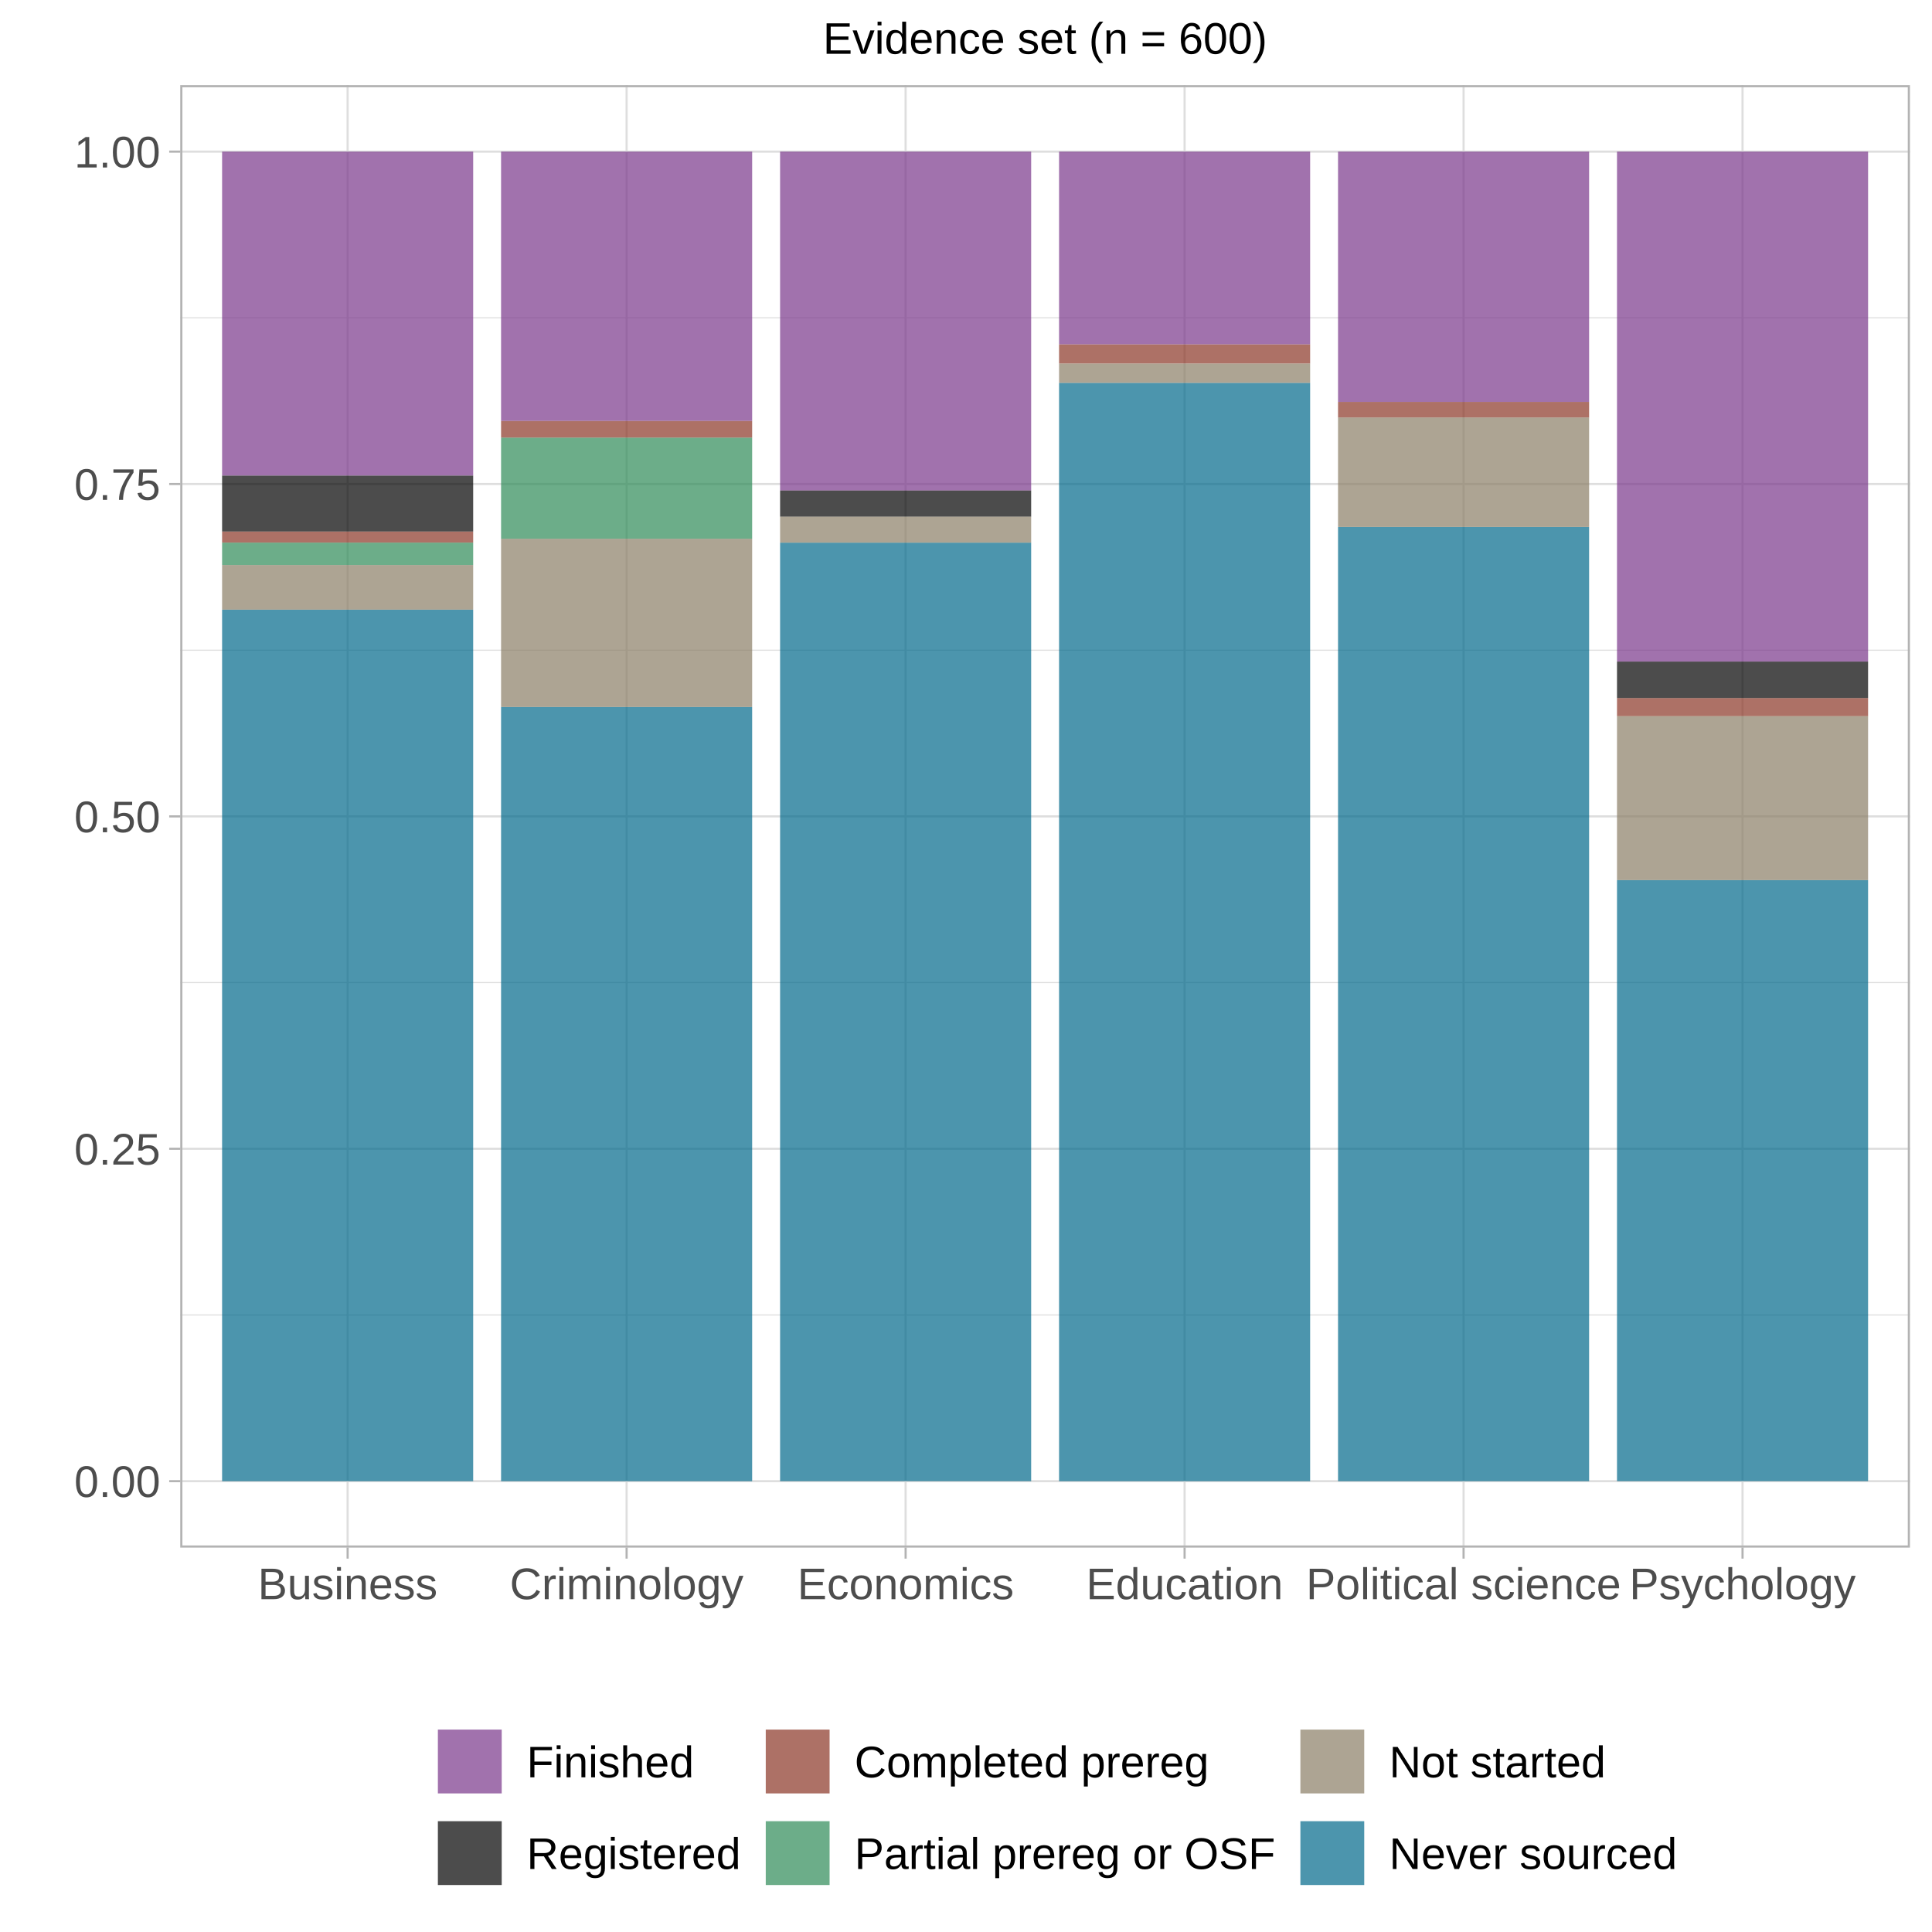
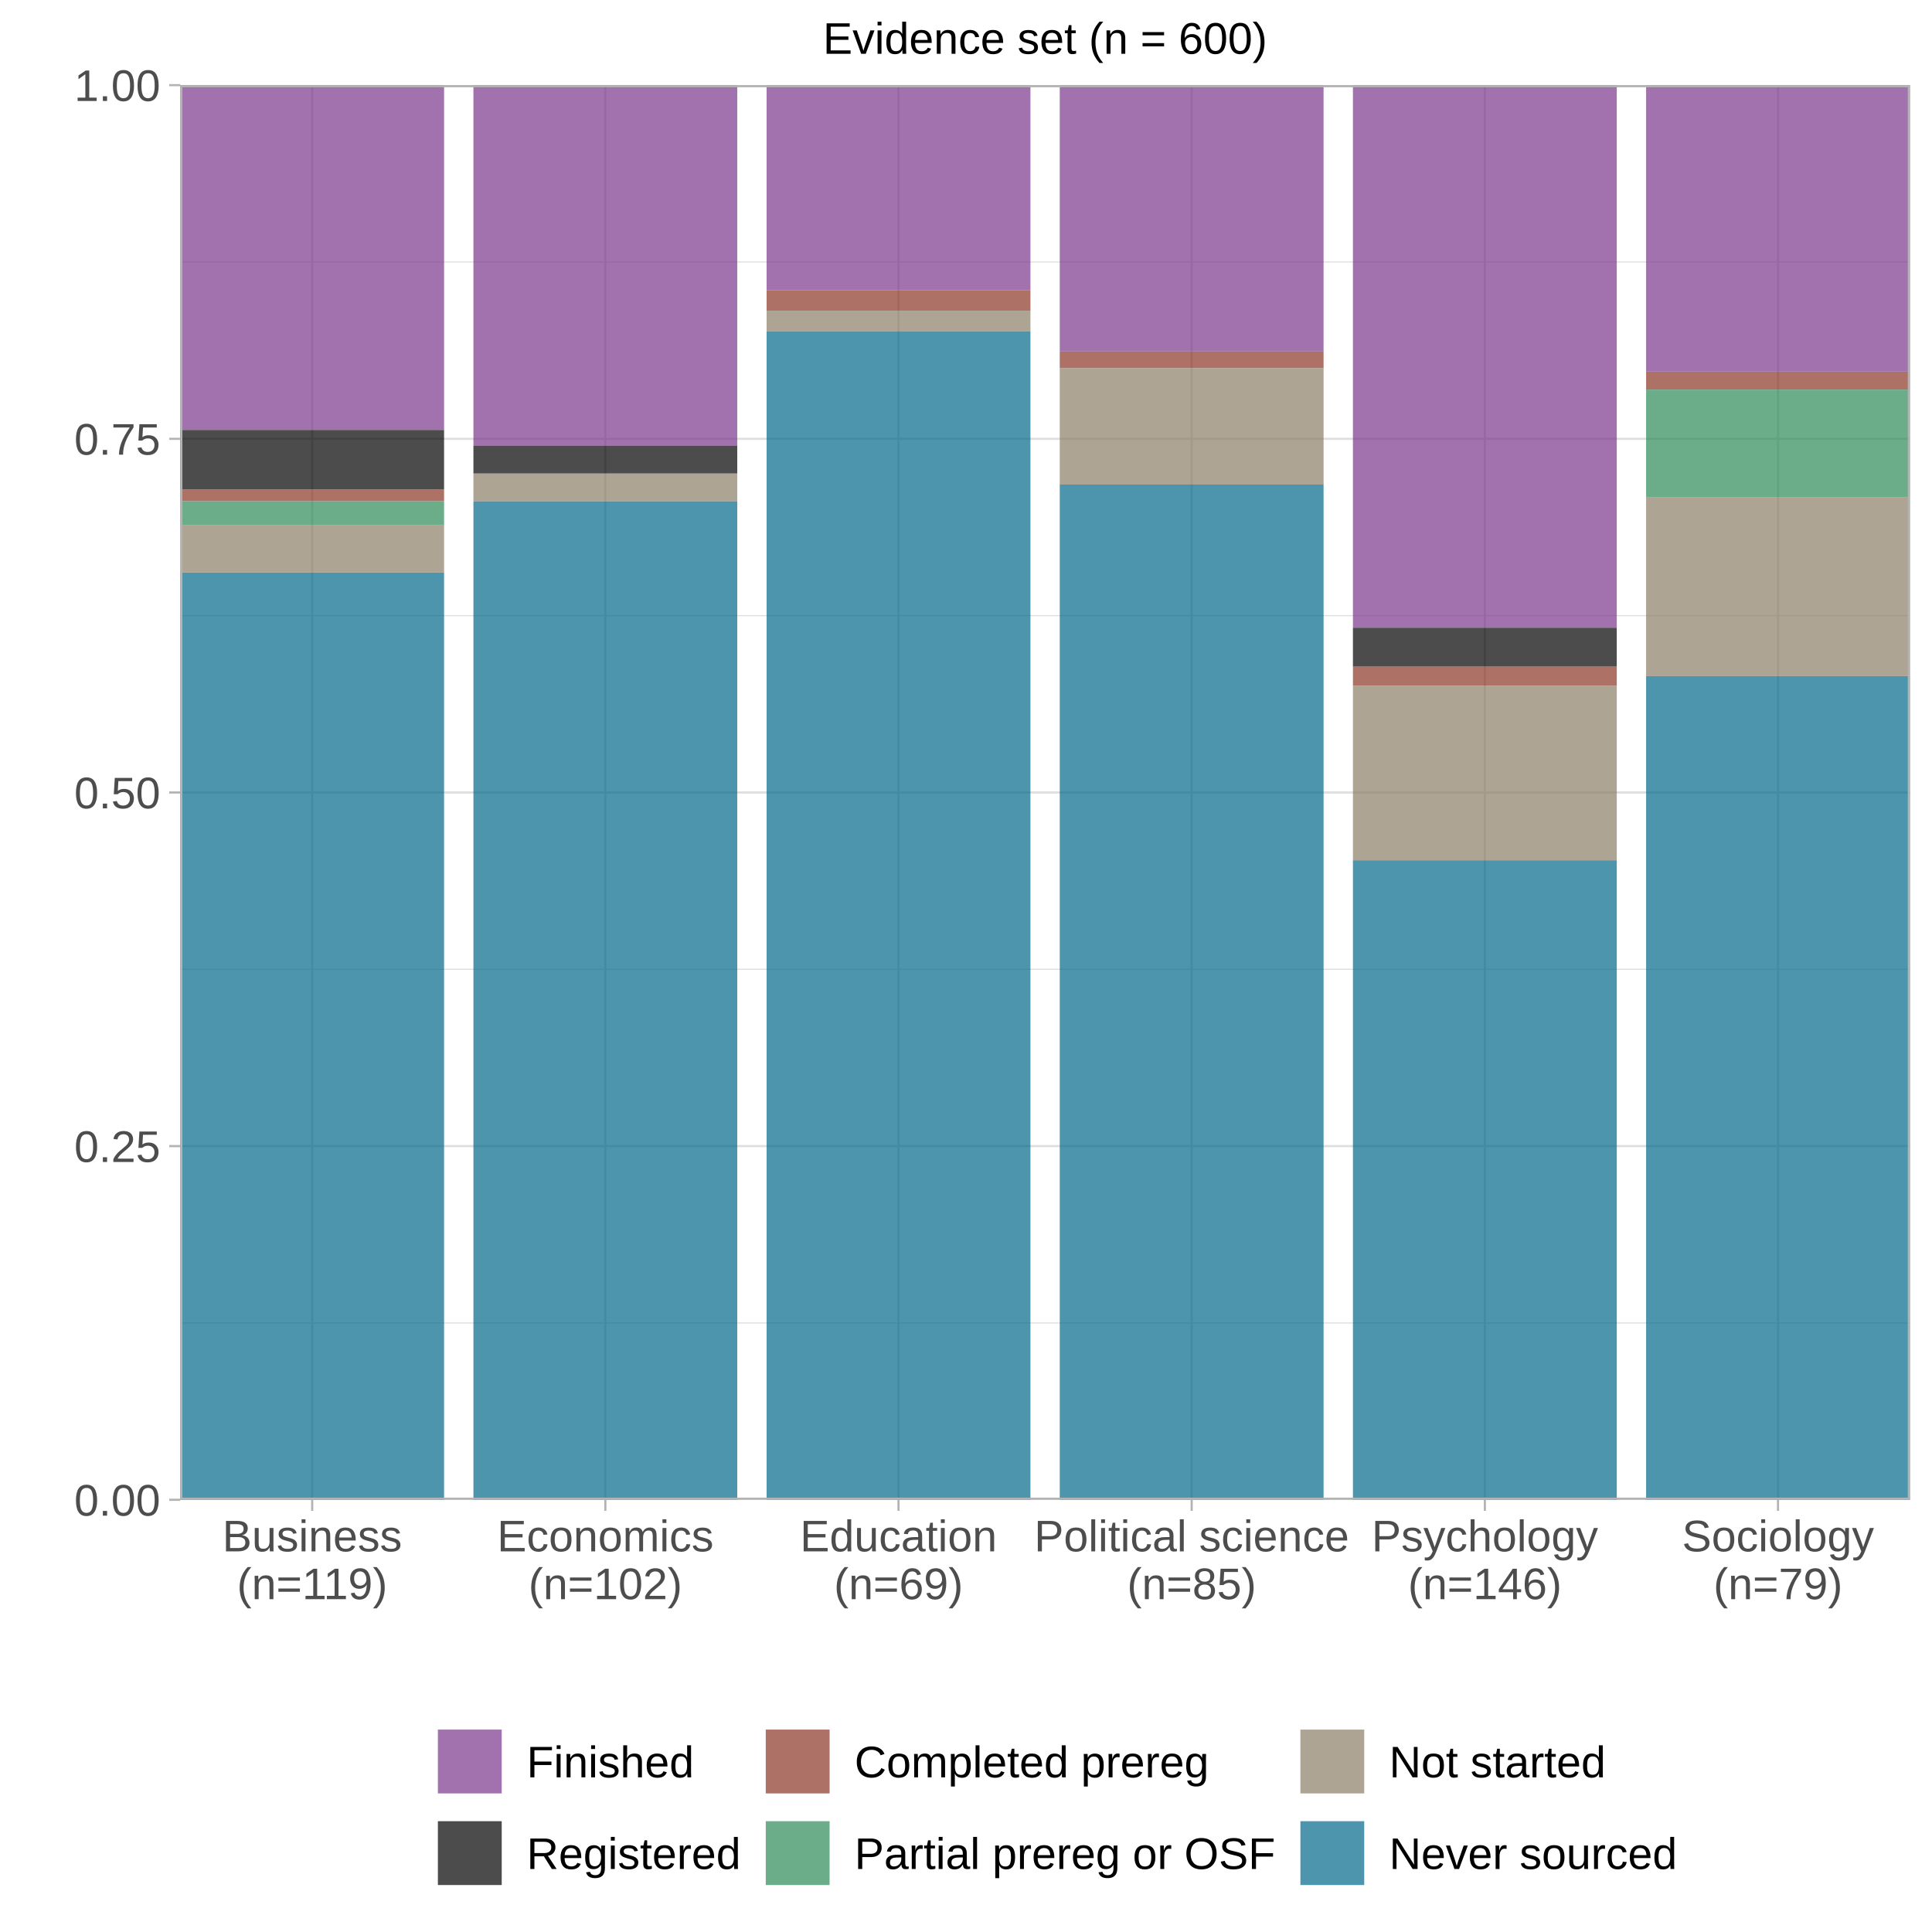
<svg xmlns="http://www.w3.org/2000/svg" width="480.00pt" height="480.00pt" viewBox="0 0 480.00 480.00">
  <g class="svglite">
    <defs>
      <style type="text/css">
    .svglite line, .svglite polyline, .svglite polygon, .svglite path, .svglite rect, .svglite circle {
      fill: none;
      stroke: #000000;
      stroke-linecap: round;
      stroke-linejoin: round;
      stroke-miterlimit: 10.00;
    }
    .svglite text {
      white-space: pre;
    }
    .svglite g.glyphgroup path {
      fill: inherit;
      stroke: none;
    }
  </style>
    </defs>
    <rect width="100%" height="100%" style="stroke: none; fill: #FFFFFF;" />
    <defs>
      <clipPath id="cpMC4wMHw0ODAuMDB8MC4wMHw0ODAuMDA=">
        <rect x="0.00" y="0.00" width="480.00" height="480.00" />
      </clipPath>
    </defs>
    <g clip-path="url(#cpMC4wMHw0ODAuMDB8MC4wMHw0ODAuMDA=)">
      <rect x="0.00" y="-0" width="480.00" height="480.00" style="stroke-width: 1.07; stroke: #FFFFFF; fill: #FFFFFF;" />
    </g>
    <defs>
-       <clipPath id="cpNDQuNzh8NDc0LjUyfDIxLjE1fDM4NC41MA==">
-         <rect x="44.78" y="21.15" width="429.74" height="363.35" />
+       <clipPath id="cpNDQuNzh8NDc0LjUyfDIxLjE1fDM3Mi42Mg==">
+         <rect x="44.78" y="21.15" width="429.74" height="351.47" />
      </clipPath>
    </defs>
-     <g clip-path="url(#cpNDQuNzh8NDc0LjUyfDIxLjE1fDM4NC41MA==)">
-       <rect x="44.78" y="21.15" width="429.74" height="363.35" style="stroke-width: 1.07; stroke: none; fill: #FFFFFF;" />
-       <polyline points="44.78,326.70 474.52,326.70 " style="stroke-width: 0.27; stroke: #DEDEDE; stroke-linecap: butt;" />
-       <polyline points="44.78,244.12 474.52,244.12 " style="stroke-width: 0.27; stroke: #DEDEDE; stroke-linecap: butt;" />
-       <polyline points="44.78,161.54 474.52,161.54 " style="stroke-width: 0.27; stroke: #DEDEDE; stroke-linecap: butt;" />
-       <polyline points="44.78,78.96 474.52,78.96 " style="stroke-width: 0.27; stroke: #DEDEDE; stroke-linecap: butt;" />
-       <polyline points="44.78,367.99 474.52,367.99 " style="stroke-width: 0.53; stroke: #DEDEDE; stroke-linecap: butt;" />
-       <polyline points="44.78,285.41 474.52,285.41 " style="stroke-width: 0.53; stroke: #DEDEDE; stroke-linecap: butt;" />
-       <polyline points="44.78,202.83 474.52,202.83 " style="stroke-width: 0.53; stroke: #DEDEDE; stroke-linecap: butt;" />
-       <polyline points="44.78,120.25 474.52,120.25 " style="stroke-width: 0.53; stroke: #DEDEDE; stroke-linecap: butt;" />
-       <polyline points="44.78,37.67 474.52,37.67 " style="stroke-width: 0.53; stroke: #DEDEDE; stroke-linecap: butt;" />
-       <polyline points="86.37,384.50 86.37,21.15 " style="stroke-width: 0.53; stroke: #DEDEDE; stroke-linecap: butt;" />
-       <polyline points="155.68,384.50 155.68,21.15 " style="stroke-width: 0.53; stroke: #DEDEDE; stroke-linecap: butt;" />
-       <polyline points="225.00,384.50 225.00,21.15 " style="stroke-width: 0.53; stroke: #DEDEDE; stroke-linecap: butt;" />
-       <polyline points="294.31,384.50 294.31,21.15 " style="stroke-width: 0.53; stroke: #DEDEDE; stroke-linecap: butt;" />
-       <polyline points="363.62,384.50 363.62,21.15 " style="stroke-width: 0.53; stroke: #DEDEDE; stroke-linecap: butt;" />
-       <polyline points="432.93,384.50 432.93,21.15 " style="stroke-width: 0.53; stroke: #DEDEDE; stroke-linecap: butt;" />
-       <rect x="55.18" y="132.05" width="62.38" height="2.78" style="stroke-width: 1.07; stroke: none; stroke-linecap: butt; stroke-linejoin: miter; fill: #8B3626; fill-opacity: 0.70;" />
-       <rect x="55.18" y="37.67" width="62.38" height="80.50" style="stroke-width: 1.07; stroke: none; stroke-linecap: butt; stroke-linejoin: miter; fill: #7A378B; fill-opacity: 0.70;" />
-       <rect x="55.18" y="151.48" width="62.38" height="216.51" style="stroke-width: 1.07; stroke: none; stroke-linecap: butt; stroke-linejoin: miter; fill: #00688B; fill-opacity: 0.70;" />
-       <rect x="55.18" y="140.37" width="62.38" height="11.10" style="stroke-width: 1.07; stroke: none; stroke-linecap: butt; stroke-linejoin: miter; fill: #8B7E66; fill-opacity: 0.70;" />
-       <rect x="55.18" y="134.82" width="62.38" height="5.55" style="stroke-width: 1.07; stroke: none; stroke-linecap: butt; stroke-linejoin: miter; fill: #2E8B57; fill-opacity: 0.70;" />
-       <rect x="55.18" y="118.17" width="62.38" height="13.88" style="stroke-width: 1.07; stroke: none; stroke-linecap: butt; stroke-linejoin: miter; fill: #000000; fill-opacity: 0.70;" />
-       <rect x="193.81" y="128.34" width="62.38" height="0.00" style="stroke-width: 1.07; stroke: none; stroke-linecap: butt; stroke-linejoin: miter; fill: #8B3626; fill-opacity: 0.70;" />
-       <rect x="193.81" y="37.67" width="62.38" height="84.20" style="stroke-width: 1.07; stroke: none; stroke-linecap: butt; stroke-linejoin: miter; fill: #7A378B; fill-opacity: 0.70;" />
-       <rect x="193.81" y="134.82" width="62.38" height="233.16" style="stroke-width: 1.07; stroke: none; stroke-linecap: butt; stroke-linejoin: miter; fill: #00688B; fill-opacity: 0.70;" />
-       <rect x="193.81" y="128.34" width="62.38" height="6.48" style="stroke-width: 1.07; stroke: none; stroke-linecap: butt; stroke-linejoin: miter; fill: #8B7E66; fill-opacity: 0.70;" />
-       <rect x="193.81" y="128.34" width="62.38" height="0.00" style="stroke-width: 1.07; stroke: none; stroke-linecap: butt; stroke-linejoin: miter; fill: #2E8B57; fill-opacity: 0.70;" />
-       <rect x="193.81" y="121.87" width="62.38" height="6.48" style="stroke-width: 1.07; stroke: none; stroke-linecap: butt; stroke-linejoin: miter; fill: #000000; fill-opacity: 0.70;" />
-       <rect x="263.12" y="85.54" width="62.38" height="4.79" style="stroke-width: 1.07; stroke: none; stroke-linecap: butt; stroke-linejoin: miter; fill: #8B3626; fill-opacity: 0.70;" />
-       <rect x="263.12" y="37.67" width="62.38" height="47.87" style="stroke-width: 1.07; stroke: none; stroke-linecap: butt; stroke-linejoin: miter; fill: #7A378B; fill-opacity: 0.70;" />
-       <rect x="263.12" y="95.12" width="62.38" height="272.87" style="stroke-width: 1.07; stroke: none; stroke-linecap: butt; stroke-linejoin: miter; fill: #00688B; fill-opacity: 0.70;" />
-       <rect x="263.12" y="90.33" width="62.38" height="4.79" style="stroke-width: 1.07; stroke: none; stroke-linecap: butt; stroke-linejoin: miter; fill: #8B7E66; fill-opacity: 0.70;" />
-       <rect x="263.12" y="90.33" width="62.38" height="0.00" style="stroke-width: 1.07; stroke: none; stroke-linecap: butt; stroke-linejoin: miter; fill: #2E8B57; fill-opacity: 0.70;" />
-       <rect x="263.12" y="85.54" width="62.38" height="0.00" style="stroke-width: 1.07; stroke: none; stroke-linecap: butt; stroke-linejoin: miter; fill: #000000; fill-opacity: 0.70;" />
-       <rect x="332.43" y="99.85" width="62.38" height="3.89" style="stroke-width: 1.07; stroke: none; stroke-linecap: butt; stroke-linejoin: miter; fill: #8B3626; fill-opacity: 0.70;" />
-       <rect x="332.43" y="37.67" width="62.38" height="62.18" style="stroke-width: 1.07; stroke: none; stroke-linecap: butt; stroke-linejoin: miter; fill: #7A378B; fill-opacity: 0.70;" />
-       <rect x="332.43" y="130.94" width="62.38" height="237.05" style="stroke-width: 1.07; stroke: none; stroke-linecap: butt; stroke-linejoin: miter; fill: #00688B; fill-opacity: 0.70;" />
-       <rect x="332.43" y="103.73" width="62.38" height="27.20" style="stroke-width: 1.07; stroke: none; stroke-linecap: butt; stroke-linejoin: miter; fill: #8B7E66; fill-opacity: 0.70;" />
-       <rect x="332.43" y="103.73" width="62.38" height="0.00" style="stroke-width: 1.07; stroke: none; stroke-linecap: butt; stroke-linejoin: miter; fill: #2E8B57; fill-opacity: 0.70;" />
-       <rect x="332.43" y="99.85" width="62.38" height="0.00" style="stroke-width: 1.07; stroke: none; stroke-linecap: butt; stroke-linejoin: miter; fill: #000000; fill-opacity: 0.70;" />
-       <rect x="401.74" y="173.42" width="62.38" height="4.52" style="stroke-width: 1.07; stroke: none; stroke-linecap: butt; stroke-linejoin: miter; fill: #8B3626; fill-opacity: 0.70;" />
-       <rect x="401.74" y="37.67" width="62.38" height="126.70" style="stroke-width: 1.07; stroke: none; stroke-linecap: butt; stroke-linejoin: miter; fill: #7A378B; fill-opacity: 0.70;" />
-       <rect x="401.74" y="218.66" width="62.38" height="149.32" style="stroke-width: 1.07; stroke: none; stroke-linecap: butt; stroke-linejoin: miter; fill: #00688B; fill-opacity: 0.70;" />
-       <rect x="401.74" y="177.94" width="62.38" height="40.72" style="stroke-width: 1.07; stroke: none; stroke-linecap: butt; stroke-linejoin: miter; fill: #8B7E66; fill-opacity: 0.70;" />
-       <rect x="401.74" y="177.94" width="62.38" height="0.00" style="stroke-width: 1.07; stroke: none; stroke-linecap: butt; stroke-linejoin: miter; fill: #2E8B57; fill-opacity: 0.70;" />
-       <rect x="401.74" y="164.37" width="62.38" height="9.05" style="stroke-width: 1.07; stroke: none; stroke-linecap: butt; stroke-linejoin: miter; fill: #000000; fill-opacity: 0.70;" />
-       <rect x="124.49" y="104.57" width="62.38" height="4.18" style="stroke-width: 1.07; stroke: none; stroke-linecap: butt; stroke-linejoin: miter; fill: #8B3626; fill-opacity: 0.70;" />
-       <rect x="124.49" y="37.67" width="62.38" height="66.90" style="stroke-width: 1.07; stroke: none; stroke-linecap: butt; stroke-linejoin: miter; fill: #7A378B; fill-opacity: 0.70;" />
-       <rect x="124.49" y="175.65" width="62.38" height="192.34" style="stroke-width: 1.07; stroke: none; stroke-linecap: butt; stroke-linejoin: miter; fill: #00688B; fill-opacity: 0.70;" />
-       <rect x="124.49" y="133.84" width="62.38" height="41.81" style="stroke-width: 1.07; stroke: none; stroke-linecap: butt; stroke-linejoin: miter; fill: #8B7E66; fill-opacity: 0.70;" />
-       <rect x="124.49" y="108.75" width="62.38" height="25.09" style="stroke-width: 1.07; stroke: none; stroke-linecap: butt; stroke-linejoin: miter; fill: #2E8B57; fill-opacity: 0.70;" />
-       <rect x="124.49" y="104.57" width="62.38" height="0.00" style="stroke-width: 1.07; stroke: none; stroke-linecap: butt; stroke-linejoin: miter; fill: #000000; fill-opacity: 0.70;" />
-       <rect x="44.78" y="21.15" width="429.74" height="363.35" style="stroke-width: 1.07; stroke: #B3B3B3;" />
+     <g clip-path="url(#cpNDQuNzh8NDc0LjUyfDIxLjE1fDM3Mi42Mg==)">
+       <rect x="44.78" y="21.15" width="429.74" height="351.47" style="stroke-width: 1.07; stroke: none; fill: #FFFFFF;" />
+       <polyline points="44.78,328.69 474.52,328.69 " style="stroke-width: 0.27; stroke: #DEDEDE; stroke-linecap: butt;" />
+       <polyline points="44.78,240.82 474.52,240.82 " style="stroke-width: 0.27; stroke: #DEDEDE; stroke-linecap: butt;" />
+       <polyline points="44.78,152.95 474.52,152.95 " style="stroke-width: 0.27; stroke: #DEDEDE; stroke-linecap: butt;" />
+       <polyline points="44.78,65.09 474.52,65.09 " style="stroke-width: 0.27; stroke: #DEDEDE; stroke-linecap: butt;" />
+       <polyline points="44.78,372.62 474.52,372.62 " style="stroke-width: 0.53; stroke: #DEDEDE; stroke-linecap: butt;" />
+       <polyline points="44.78,284.75 474.52,284.75 " style="stroke-width: 0.53; stroke: #DEDEDE; stroke-linecap: butt;" />
+       <polyline points="44.78,196.89 474.52,196.89 " style="stroke-width: 0.53; stroke: #DEDEDE; stroke-linecap: butt;" />
+       <polyline points="44.78,109.02 474.52,109.02 " style="stroke-width: 0.53; stroke: #DEDEDE; stroke-linecap: butt;" />
+       <polyline points="44.78,21.15 474.52,21.15 " style="stroke-width: 0.53; stroke: #DEDEDE; stroke-linecap: butt;" />
+       <polyline points="77.56,372.62 77.56,21.15 " style="stroke-width: 0.53; stroke: #DEDEDE; stroke-linecap: butt;" />
+       <polyline points="150.40,372.62 150.40,21.15 " style="stroke-width: 0.53; stroke: #DEDEDE; stroke-linecap: butt;" />
+       <polyline points="223.23,372.62 223.23,21.15 " style="stroke-width: 0.53; stroke: #DEDEDE; stroke-linecap: butt;" />
+       <polyline points="296.07,372.62 296.07,21.15 " style="stroke-width: 0.53; stroke: #DEDEDE; stroke-linecap: butt;" />
+       <polyline points="368.91,372.62 368.91,21.15 " style="stroke-width: 0.53; stroke: #DEDEDE; stroke-linecap: butt;" />
+       <polyline points="441.74,372.62 441.74,21.15 " style="stroke-width: 0.53; stroke: #DEDEDE; stroke-linecap: butt;" />
+       <rect x="44.78" y="121.57" width="65.55" height="2.95" style="stroke-width: 1.07; stroke: none; stroke-linecap: butt; stroke-linejoin: miter; fill: #8B3626; fill-opacity: 0.70;" />
+       <rect x="44.78" y="21.15" width="65.55" height="85.65" style="stroke-width: 1.07; stroke: none; stroke-linecap: butt; stroke-linejoin: miter; fill: #7A378B; fill-opacity: 0.70;" />
+       <rect x="44.78" y="142.25" width="65.55" height="230.37" style="stroke-width: 1.07; stroke: none; stroke-linecap: butt; stroke-linejoin: miter; fill: #00688B; fill-opacity: 0.70;" />
+       <rect x="44.78" y="130.43" width="65.55" height="11.81" style="stroke-width: 1.07; stroke: none; stroke-linecap: butt; stroke-linejoin: miter; fill: #8B7E66; fill-opacity: 0.70;" />
+       <rect x="44.78" y="124.53" width="65.55" height="5.91" style="stroke-width: 1.07; stroke: none; stroke-linecap: butt; stroke-linejoin: miter; fill: #2E8B57; fill-opacity: 0.70;" />
+       <rect x="44.78" y="106.81" width="65.55" height="14.77" style="stroke-width: 1.07; stroke: none; stroke-linecap: butt; stroke-linejoin: miter; fill: #000000; fill-opacity: 0.70;" />
+       <rect x="117.62" y="117.64" width="65.55" height="0.00" style="stroke-width: 1.07; stroke: none; stroke-linecap: butt; stroke-linejoin: miter; fill: #8B3626; fill-opacity: 0.70;" />
+       <rect x="117.62" y="21.15" width="65.55" height="89.59" style="stroke-width: 1.07; stroke: none; stroke-linecap: butt; stroke-linejoin: miter; fill: #7A378B; fill-opacity: 0.70;" />
+       <rect x="117.62" y="124.53" width="65.55" height="248.09" style="stroke-width: 1.07; stroke: none; stroke-linecap: butt; stroke-linejoin: miter; fill: #00688B; fill-opacity: 0.70;" />
+       <rect x="117.62" y="117.64" width="65.55" height="6.89" style="stroke-width: 1.07; stroke: none; stroke-linecap: butt; stroke-linejoin: miter; fill: #8B7E66; fill-opacity: 0.70;" />
+       <rect x="117.62" y="117.64" width="65.55" height="0.00" style="stroke-width: 1.07; stroke: none; stroke-linecap: butt; stroke-linejoin: miter; fill: #2E8B57; fill-opacity: 0.70;" />
+       <rect x="117.62" y="110.74" width="65.55" height="6.89" style="stroke-width: 1.07; stroke: none; stroke-linecap: butt; stroke-linejoin: miter; fill: #000000; fill-opacity: 0.70;" />
+       <rect x="190.46" y="72.09" width="65.55" height="5.09" style="stroke-width: 1.07; stroke: none; stroke-linecap: butt; stroke-linejoin: miter; fill: #8B3626; fill-opacity: 0.70;" />
+       <rect x="190.46" y="21.15" width="65.55" height="50.94" style="stroke-width: 1.07; stroke: none; stroke-linecap: butt; stroke-linejoin: miter; fill: #7A378B; fill-opacity: 0.70;" />
+       <rect x="190.46" y="82.28" width="65.55" height="290.34" style="stroke-width: 1.07; stroke: none; stroke-linecap: butt; stroke-linejoin: miter; fill: #00688B; fill-opacity: 0.70;" />
+       <rect x="190.46" y="77.19" width="65.55" height="5.09" style="stroke-width: 1.07; stroke: none; stroke-linecap: butt; stroke-linejoin: miter; fill: #8B7E66; fill-opacity: 0.70;" />
+       <rect x="190.46" y="77.19" width="65.55" height="0.00" style="stroke-width: 1.07; stroke: none; stroke-linecap: butt; stroke-linejoin: miter; fill: #2E8B57; fill-opacity: 0.70;" />
+       <rect x="190.46" y="72.09" width="65.55" height="0.00" style="stroke-width: 1.07; stroke: none; stroke-linecap: butt; stroke-linejoin: miter; fill: #000000; fill-opacity: 0.70;" />
+       <rect x="263.29" y="87.31" width="65.55" height="4.13" style="stroke-width: 1.07; stroke: none; stroke-linecap: butt; stroke-linejoin: miter; fill: #8B3626; fill-opacity: 0.70;" />
+       <rect x="263.29" y="21.15" width="65.55" height="66.16" style="stroke-width: 1.07; stroke: none; stroke-linecap: butt; stroke-linejoin: miter; fill: #7A378B; fill-opacity: 0.70;" />
+       <rect x="263.29" y="120.39" width="65.55" height="252.23" style="stroke-width: 1.07; stroke: none; stroke-linecap: butt; stroke-linejoin: miter; fill: #00688B; fill-opacity: 0.70;" />
+       <rect x="263.29" y="91.45" width="65.55" height="28.94" style="stroke-width: 1.07; stroke: none; stroke-linecap: butt; stroke-linejoin: miter; fill: #8B7E66; fill-opacity: 0.70;" />
+       <rect x="263.29" y="91.45" width="65.55" height="0.00" style="stroke-width: 1.07; stroke: none; stroke-linecap: butt; stroke-linejoin: miter; fill: #2E8B57; fill-opacity: 0.70;" />
+       <rect x="263.29" y="87.31" width="65.55" height="0.00" style="stroke-width: 1.07; stroke: none; stroke-linecap: butt; stroke-linejoin: miter; fill: #000000; fill-opacity: 0.70;" />
+       <rect x="336.13" y="165.59" width="65.55" height="4.81" style="stroke-width: 1.07; stroke: none; stroke-linecap: butt; stroke-linejoin: miter; fill: #8B3626; fill-opacity: 0.70;" />
+       <rect x="336.13" y="21.15" width="65.55" height="134.81" style="stroke-width: 1.07; stroke: none; stroke-linecap: butt; stroke-linejoin: miter; fill: #7A378B; fill-opacity: 0.70;" />
+       <rect x="336.13" y="213.74" width="65.55" height="158.88" style="stroke-width: 1.07; stroke: none; stroke-linecap: butt; stroke-linejoin: miter; fill: #00688B; fill-opacity: 0.70;" />
+       <rect x="336.13" y="170.41" width="65.55" height="43.33" style="stroke-width: 1.07; stroke: none; stroke-linecap: butt; stroke-linejoin: miter; fill: #8B7E66; fill-opacity: 0.70;" />
+       <rect x="336.13" y="170.41" width="65.55" height="0.00" style="stroke-width: 1.07; stroke: none; stroke-linecap: butt; stroke-linejoin: miter; fill: #2E8B57; fill-opacity: 0.70;" />
+       <rect x="336.13" y="155.96" width="65.55" height="9.63" style="stroke-width: 1.07; stroke: none; stroke-linecap: butt; stroke-linejoin: miter; fill: #000000; fill-opacity: 0.70;" />
+       <rect x="408.97" y="92.34" width="65.55" height="4.45" style="stroke-width: 1.07; stroke: none; stroke-linecap: butt; stroke-linejoin: miter; fill: #8B3626; fill-opacity: 0.70;" />
+       <rect x="408.97" y="21.15" width="65.55" height="71.18" style="stroke-width: 1.07; stroke: none; stroke-linecap: butt; stroke-linejoin: miter; fill: #7A378B; fill-opacity: 0.70;" />
+       <rect x="408.97" y="167.97" width="65.55" height="204.65" style="stroke-width: 1.07; stroke: none; stroke-linecap: butt; stroke-linejoin: miter; fill: #00688B; fill-opacity: 0.70;" />
+       <rect x="408.97" y="123.48" width="65.55" height="44.49" style="stroke-width: 1.07; stroke: none; stroke-linecap: butt; stroke-linejoin: miter; fill: #8B7E66; fill-opacity: 0.70;" />
+       <rect x="408.97" y="96.79" width="65.55" height="26.69" style="stroke-width: 1.07; stroke: none; stroke-linecap: butt; stroke-linejoin: miter; fill: #2E8B57; fill-opacity: 0.70;" />
+       <rect x="408.97" y="92.34" width="65.55" height="0.00" style="stroke-width: 1.07; stroke: none; stroke-linecap: butt; stroke-linejoin: miter; fill: #000000; fill-opacity: 0.70;" />
+       <rect x="44.78" y="21.15" width="429.74" height="351.47" style="stroke-width: 1.07; stroke: #B3B3B3;" />
    </g>
    <g clip-path="url(#cpMC4wMHw0ODAuMDB8MC4wMHw0ODAuMDA=)">
-       <text x="39.85" y="371.92" text-anchor="end" style="font-size: 11.00px;fill: #4D4D4D; font-family: &quot;Arial&quot;;" textLength="21.44px" lengthAdjust="spacingAndGlyphs">0.00</text>
-       <text x="39.85" y="289.35" text-anchor="end" style="font-size: 11.00px;fill: #4D4D4D; font-family: &quot;Arial&quot;;" textLength="21.44px" lengthAdjust="spacingAndGlyphs">0.25</text>
-       <text x="39.85" y="206.77" text-anchor="end" style="font-size: 11.00px;fill: #4D4D4D; font-family: &quot;Arial&quot;;" textLength="21.44px" lengthAdjust="spacingAndGlyphs">0.50</text>
-       <text x="39.85" y="124.19" text-anchor="end" style="font-size: 11.00px;fill: #4D4D4D; font-family: &quot;Arial&quot;;" textLength="21.44px" lengthAdjust="spacingAndGlyphs">0.75</text>
-       <text x="39.85" y="41.61" text-anchor="end" style="font-size: 11.00px;fill: #4D4D4D; font-family: &quot;Arial&quot;;" textLength="21.44px" lengthAdjust="spacingAndGlyphs">1.00</text>
-       <polyline points="42.04,367.99 44.78,367.99 " style="stroke-width: 0.53; stroke: #B3B3B3; stroke-linecap: butt;" />
-       <polyline points="42.04,285.41 44.78,285.41 " style="stroke-width: 0.53; stroke: #B3B3B3; stroke-linecap: butt;" />
-       <polyline points="42.04,202.83 44.78,202.83 " style="stroke-width: 0.53; stroke: #B3B3B3; stroke-linecap: butt;" />
-       <polyline points="42.04,120.25 44.78,120.25 " style="stroke-width: 0.53; stroke: #B3B3B3; stroke-linecap: butt;" />
-       <polyline points="42.04,37.67 44.78,37.67 " style="stroke-width: 0.53; stroke: #B3B3B3; stroke-linecap: butt;" />
-       <polyline points="86.37,387.24 86.37,384.50 " style="stroke-width: 0.53; stroke: #B3B3B3; stroke-linecap: butt;" />
-       <polyline points="155.68,387.24 155.68,384.50 " style="stroke-width: 0.53; stroke: #B3B3B3; stroke-linecap: butt;" />
-       <polyline points="225.00,387.24 225.00,384.50 " style="stroke-width: 0.53; stroke: #B3B3B3; stroke-linecap: butt;" />
-       <polyline points="294.31,387.24 294.31,384.50 " style="stroke-width: 0.53; stroke: #B3B3B3; stroke-linecap: butt;" />
-       <polyline points="363.62,387.24 363.62,384.50 " style="stroke-width: 0.53; stroke: #B3B3B3; stroke-linecap: butt;" />
-       <polyline points="432.93,387.24 432.93,384.50 " style="stroke-width: 0.53; stroke: #B3B3B3; stroke-linecap: butt;" />
-       <text x="86.37" y="397.31" text-anchor="middle" style="font-size: 11.00px;fill: #4D4D4D; font-family: &quot;Arial&quot;;" textLength="44.66px" lengthAdjust="spacingAndGlyphs">Business</text>
-       <text x="155.68" y="397.31" text-anchor="middle" style="font-size: 11.00px;fill: #4D4D4D; font-family: &quot;Arial&quot;;" textLength="58.06px" lengthAdjust="spacingAndGlyphs">Criminology</text>
-       <text x="225.00" y="397.31" text-anchor="middle" style="font-size: 11.00px;fill: #4D4D4D; font-family: &quot;Arial&quot;;" textLength="53.81px" lengthAdjust="spacingAndGlyphs">Economics</text>
-       <text x="294.31" y="397.31" text-anchor="middle" style="font-size: 11.00px;fill: #4D4D4D; font-family: &quot;Arial&quot;;" textLength="48.97px" lengthAdjust="spacingAndGlyphs">Education</text>
-       <text x="363.62" y="397.31" text-anchor="middle" style="font-size: 11.00px;fill: #4D4D4D; font-family: &quot;Arial&quot;;" textLength="78.28px" lengthAdjust="spacingAndGlyphs">Political science</text>
-       <text x="432.93" y="397.31" text-anchor="middle" style="font-size: 11.00px;fill: #4D4D4D; font-family: &quot;Arial&quot;;" textLength="56.28px" lengthAdjust="spacingAndGlyphs">Psychology</text>
+       <text x="39.85" y="376.56" text-anchor="end" style="font-size: 11.00px;fill: #4D4D4D; font-family: &quot;Arial&quot;;" textLength="21.44px" lengthAdjust="spacingAndGlyphs">0.00</text>
+       <text x="39.85" y="288.69" text-anchor="end" style="font-size: 11.00px;fill: #4D4D4D; font-family: &quot;Arial&quot;;" textLength="21.44px" lengthAdjust="spacingAndGlyphs">0.25</text>
+       <text x="39.85" y="200.83" text-anchor="end" style="font-size: 11.00px;fill: #4D4D4D; font-family: &quot;Arial&quot;;" textLength="21.44px" lengthAdjust="spacingAndGlyphs">0.50</text>
+       <text x="39.85" y="112.96" text-anchor="end" style="font-size: 11.00px;fill: #4D4D4D; font-family: &quot;Arial&quot;;" textLength="21.44px" lengthAdjust="spacingAndGlyphs">0.75</text>
+       <text x="39.85" y="25.09" text-anchor="end" style="font-size: 11.00px;fill: #4D4D4D; font-family: &quot;Arial&quot;;" textLength="21.44px" lengthAdjust="spacingAndGlyphs">1.00</text>
+       <polyline points="42.04,372.62 44.78,372.62 " style="stroke-width: 0.53; stroke: #B3B3B3; stroke-linecap: butt;" />
+       <polyline points="42.04,284.75 44.78,284.75 " style="stroke-width: 0.53; stroke: #B3B3B3; stroke-linecap: butt;" />
+       <polyline points="42.04,196.89 44.78,196.89 " style="stroke-width: 0.53; stroke: #B3B3B3; stroke-linecap: butt;" />
+       <polyline points="42.04,109.02 44.78,109.02 " style="stroke-width: 0.53; stroke: #B3B3B3; stroke-linecap: butt;" />
+       <polyline points="42.04,21.15 44.78,21.15 " style="stroke-width: 0.53; stroke: #B3B3B3; stroke-linecap: butt;" />
+       <polyline points="77.56,375.36 77.56,372.62 " style="stroke-width: 0.53; stroke: #B3B3B3; stroke-linecap: butt;" />
+       <polyline points="150.40,375.36 150.40,372.62 " style="stroke-width: 0.53; stroke: #B3B3B3; stroke-linecap: butt;" />
+       <polyline points="223.23,375.36 223.23,372.62 " style="stroke-width: 0.53; stroke: #B3B3B3; stroke-linecap: butt;" />
+       <polyline points="296.07,375.36 296.07,372.62 " style="stroke-width: 0.53; stroke: #B3B3B3; stroke-linecap: butt;" />
+       <polyline points="368.91,375.36 368.91,372.62 " style="stroke-width: 0.53; stroke: #B3B3B3; stroke-linecap: butt;" />
+       <polyline points="441.74,375.36 441.74,372.62 " style="stroke-width: 0.53; stroke: #B3B3B3; stroke-linecap: butt;" />
+       <text x="77.56" y="385.43" text-anchor="middle" style="font-size: 11.00px;fill: #4D4D4D; font-family: &quot;Arial&quot;;" textLength="44.66px" lengthAdjust="spacingAndGlyphs">Business</text>
+       <text x="77.56" y="397.31" text-anchor="middle" style="font-size: 11.00px;fill: #4D4D4D; font-family: &quot;Arial&quot;;" textLength="37.42px" lengthAdjust="spacingAndGlyphs">(n=119)</text>
+       <text x="150.40" y="385.43" text-anchor="middle" style="font-size: 11.00px;fill: #4D4D4D; font-family: &quot;Arial&quot;;" textLength="53.81px" lengthAdjust="spacingAndGlyphs">Economics</text>
+       <text x="150.40" y="397.31" text-anchor="middle" style="font-size: 11.00px;fill: #4D4D4D; font-family: &quot;Arial&quot;;" textLength="38.23px" lengthAdjust="spacingAndGlyphs">(n=102)</text>
+       <text x="223.23" y="385.43" text-anchor="middle" style="font-size: 11.00px;fill: #4D4D4D; font-family: &quot;Arial&quot;;" textLength="48.97px" lengthAdjust="spacingAndGlyphs">Education</text>
+       <text x="223.23" y="397.31" text-anchor="middle" style="font-size: 11.00px;fill: #4D4D4D; font-family: &quot;Arial&quot;;" textLength="32.11px" lengthAdjust="spacingAndGlyphs">(n=69)</text>
+       <text x="296.07" y="385.43" text-anchor="middle" style="font-size: 11.00px;fill: #4D4D4D; font-family: &quot;Arial&quot;;" textLength="78.28px" lengthAdjust="spacingAndGlyphs">Political science</text>
+       <text x="296.07" y="397.31" text-anchor="middle" style="font-size: 11.00px;fill: #4D4D4D; font-family: &quot;Arial&quot;;" textLength="32.11px" lengthAdjust="spacingAndGlyphs">(n=85)</text>
+       <text x="368.91" y="385.43" text-anchor="middle" style="font-size: 11.00px;fill: #4D4D4D; font-family: &quot;Arial&quot;;" textLength="56.28px" lengthAdjust="spacingAndGlyphs">Psychology</text>
+       <text x="368.91" y="397.31" text-anchor="middle" style="font-size: 11.00px;fill: #4D4D4D; font-family: &quot;Arial&quot;;" textLength="38.23px" lengthAdjust="spacingAndGlyphs">(n=146)</text>
+       <text x="441.74" y="385.43" text-anchor="middle" style="font-size: 11.00px;fill: #4D4D4D; font-family: &quot;Arial&quot;;" textLength="47.72px" lengthAdjust="spacingAndGlyphs">Sociology</text>
+       <text x="441.74" y="397.31" text-anchor="middle" style="font-size: 11.00px;fill: #4D4D4D; font-family: &quot;Arial&quot;;" textLength="32.11px" lengthAdjust="spacingAndGlyphs">(n=79)</text>
      <rect x="97.13" y="423.52" width="325.05" height="51.00" style="stroke-width: 1.07; stroke: none; fill: #FFFFFF;" />
      <rect x="108.09" y="429.00" width="17.28" height="17.28" style="stroke-width: 1.07; stroke: none; fill: #FFFFFF;" />
      <rect x="108.79" y="429.71" width="15.86" height="15.86" style="stroke-width: 1.07; stroke: none; stroke-linecap: butt; stroke-linejoin: miter; fill: #7A378B; fill-opacity: 0.70;" />
      <rect x="108.09" y="451.76" width="17.28" height="17.28" style="stroke-width: 1.07; stroke: none; fill: #FFFFFF;" />
      <rect x="108.79" y="452.47" width="15.86" height="15.86" style="stroke-width: 1.07; stroke: none; stroke-linecap: butt; stroke-linejoin: miter; fill: #000000; fill-opacity: 0.70;" />
      <rect x="189.54" y="429.00" width="17.28" height="17.28" style="stroke-width: 1.07; stroke: none; fill: #FFFFFF;" />
      <rect x="190.25" y="429.71" width="15.86" height="15.86" style="stroke-width: 1.07; stroke: none; stroke-linecap: butt; stroke-linejoin: miter; fill: #8B3626; fill-opacity: 0.70;" />
      <rect x="189.54" y="451.76" width="17.28" height="17.28" style="stroke-width: 1.07; stroke: none; fill: #FFFFFF;" />
      <rect x="190.25" y="452.47" width="15.86" height="15.86" style="stroke-width: 1.07; stroke: none; stroke-linecap: butt; stroke-linejoin: miter; fill: #2E8B57; fill-opacity: 0.70;" />
      <rect x="322.38" y="429.00" width="17.28" height="17.28" style="stroke-width: 1.07; stroke: none; fill: #FFFFFF;" />
      <rect x="323.08" y="429.71" width="15.86" height="15.86" style="stroke-width: 1.07; stroke: none; stroke-linecap: butt; stroke-linejoin: miter; fill: #8B7E66; fill-opacity: 0.70;" />
      <rect x="322.38" y="451.76" width="17.28" height="17.28" style="stroke-width: 1.07; stroke: none; fill: #FFFFFF;" />
      <rect x="323.08" y="452.47" width="15.86" height="15.86" style="stroke-width: 1.07; stroke: none; stroke-linecap: butt; stroke-linejoin: miter; fill: #00688B; fill-opacity: 0.70;" />
      <text x="130.85" y="441.58" style="font-size: 11.00px; font-family: &quot;Arial&quot;;" textLength="41.59px" lengthAdjust="spacingAndGlyphs">Finished</text>
      <text x="130.85" y="464.34" style="font-size: 11.00px; font-family: &quot;Arial&quot;;" textLength="53.22px" lengthAdjust="spacingAndGlyphs">Registered</text>
      <text x="212.30" y="441.58" style="font-size: 11.00px; font-family: &quot;Arial&quot;;" textLength="88.09px" lengthAdjust="spacingAndGlyphs">Completed prereg</text>
      <text x="212.30" y="464.34" style="font-size: 11.00px; font-family: &quot;Arial&quot;;" textLength="104.59px" lengthAdjust="spacingAndGlyphs">Partial prereg or OSF</text>
      <text x="345.14" y="441.58" style="font-size: 11.00px; font-family: &quot;Arial&quot;;" textLength="53.84px" lengthAdjust="spacingAndGlyphs">Not started</text>
      <text x="345.14" y="464.34" style="font-size: 11.00px; font-family: &quot;Arial&quot;;" textLength="71.56px" lengthAdjust="spacingAndGlyphs">Never sourced</text>
      <text x="259.65" y="13.36" text-anchor="middle" style="font-size: 11.00px; font-family: &quot;Arial&quot;;" textLength="110.45px" lengthAdjust="spacingAndGlyphs">Evidence set (n = 600)</text>
    </g>
  </g>
</svg>
